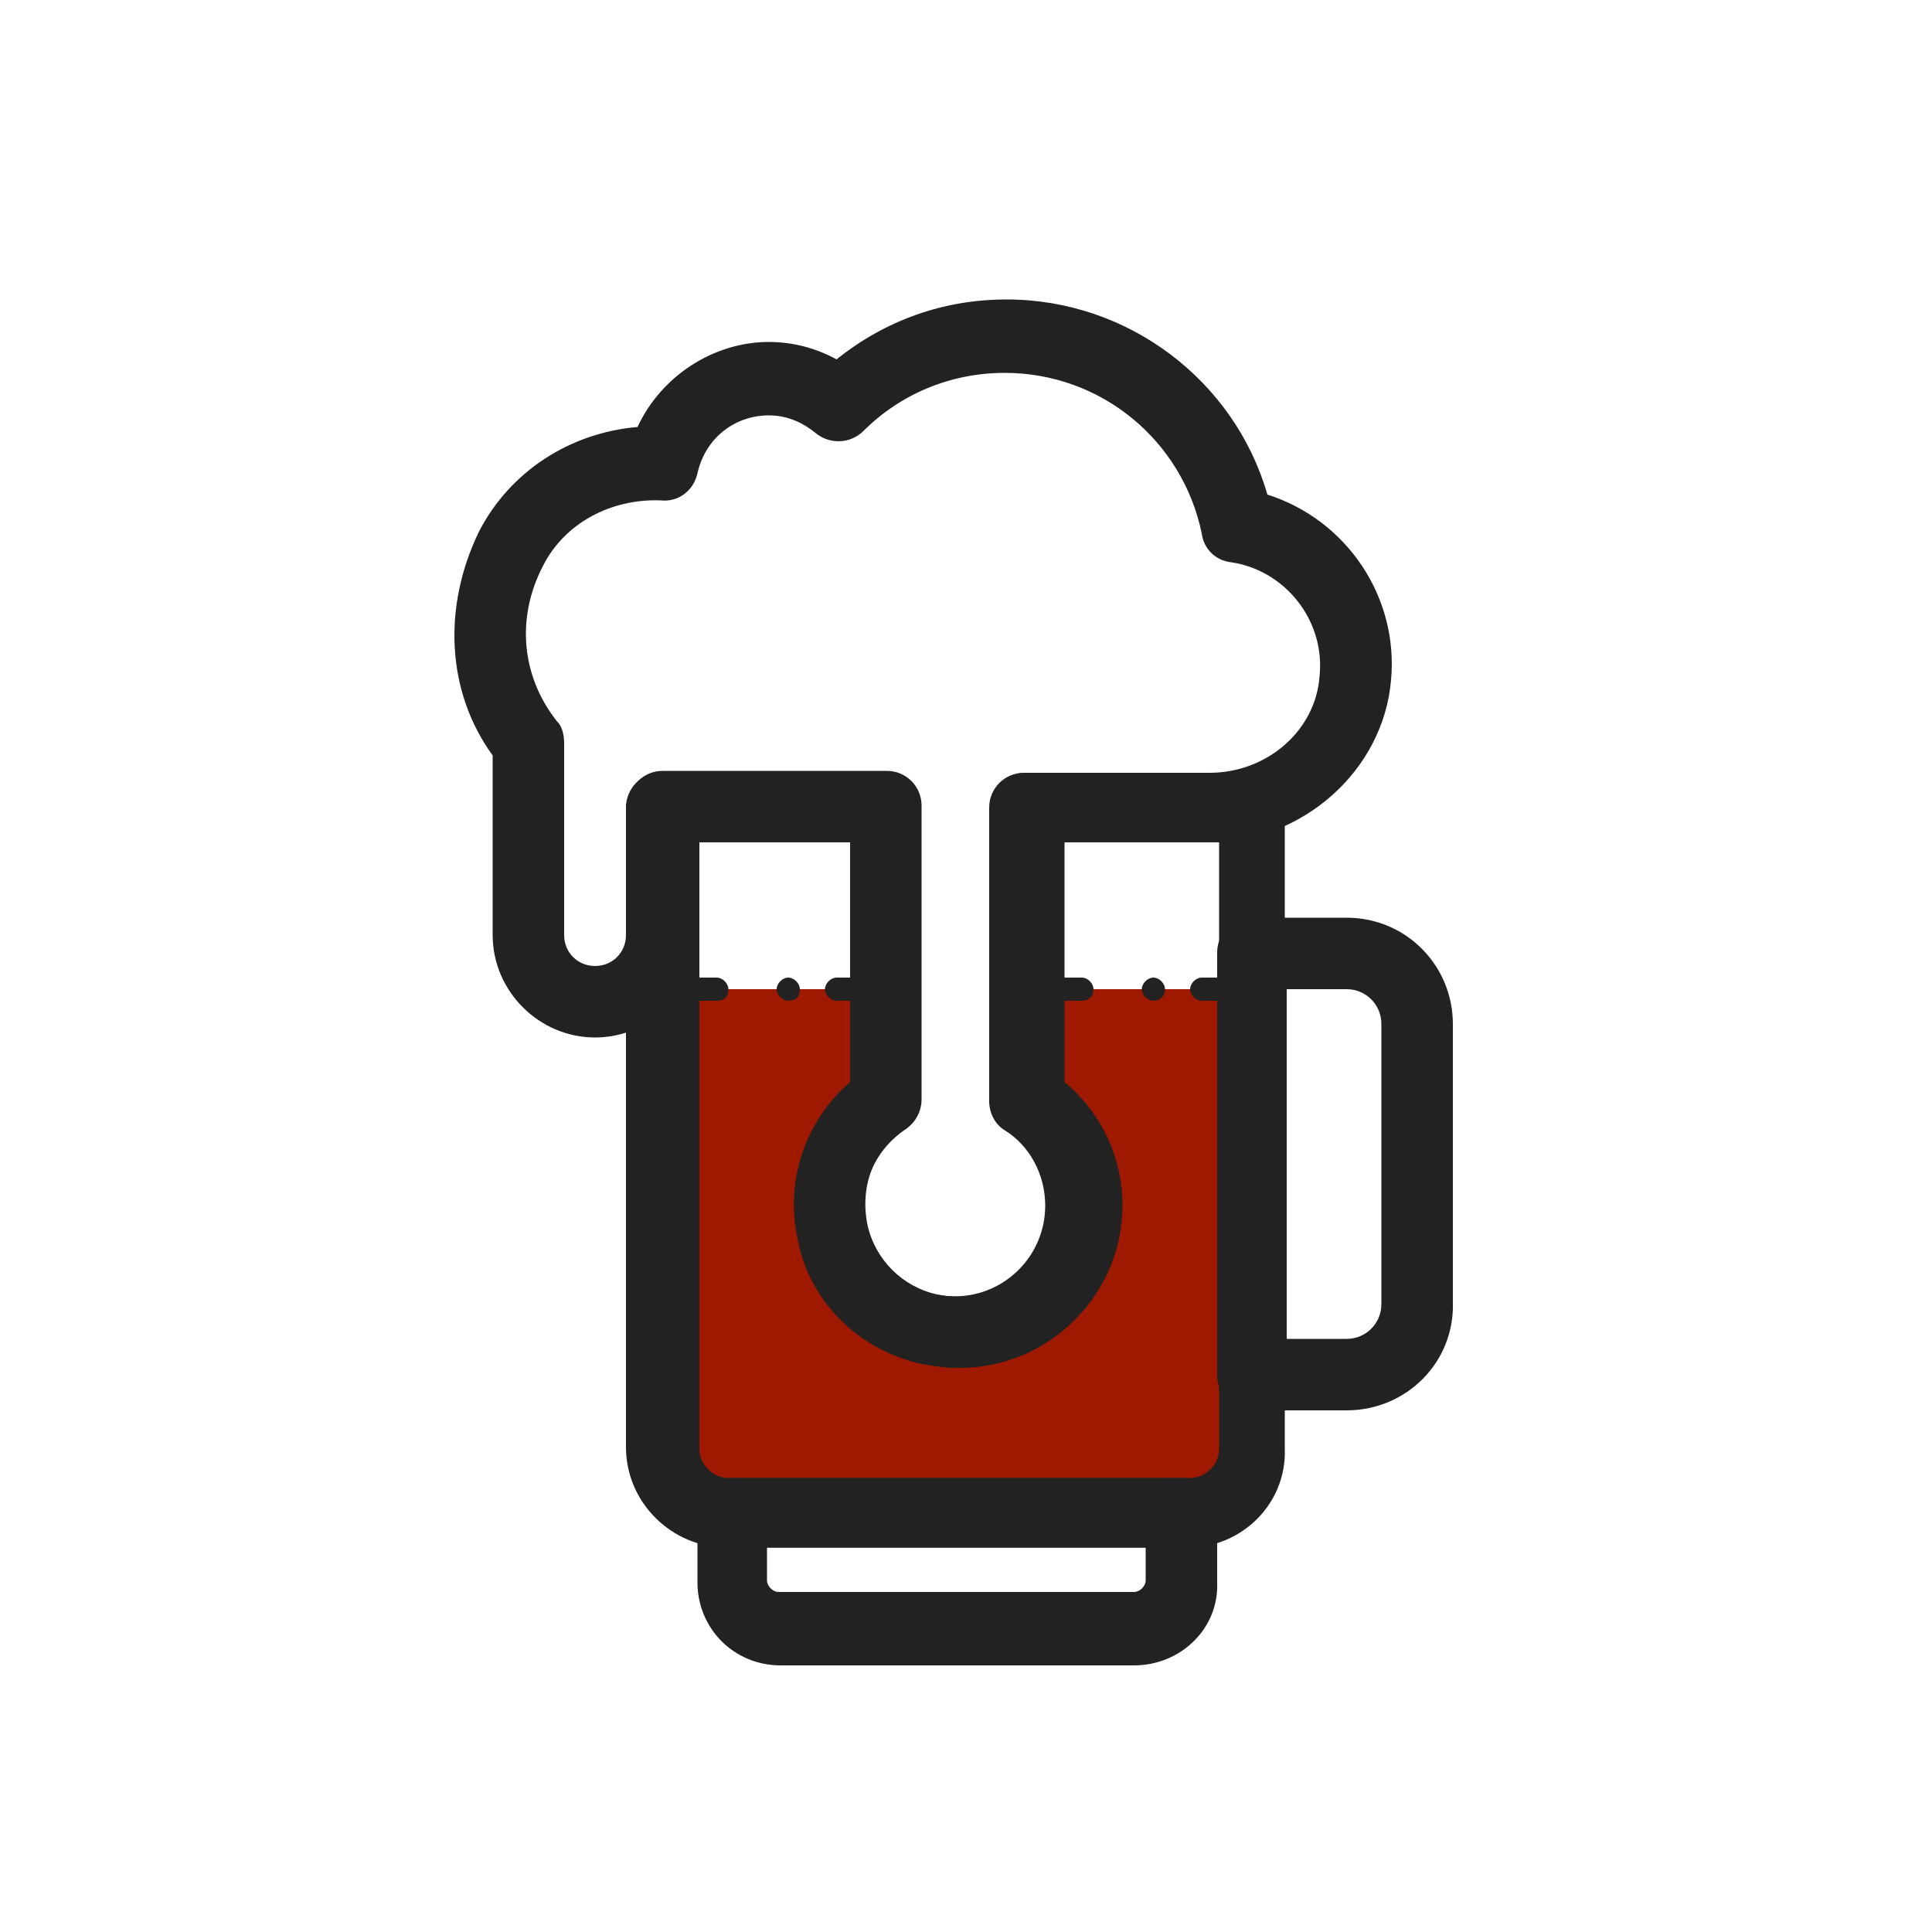
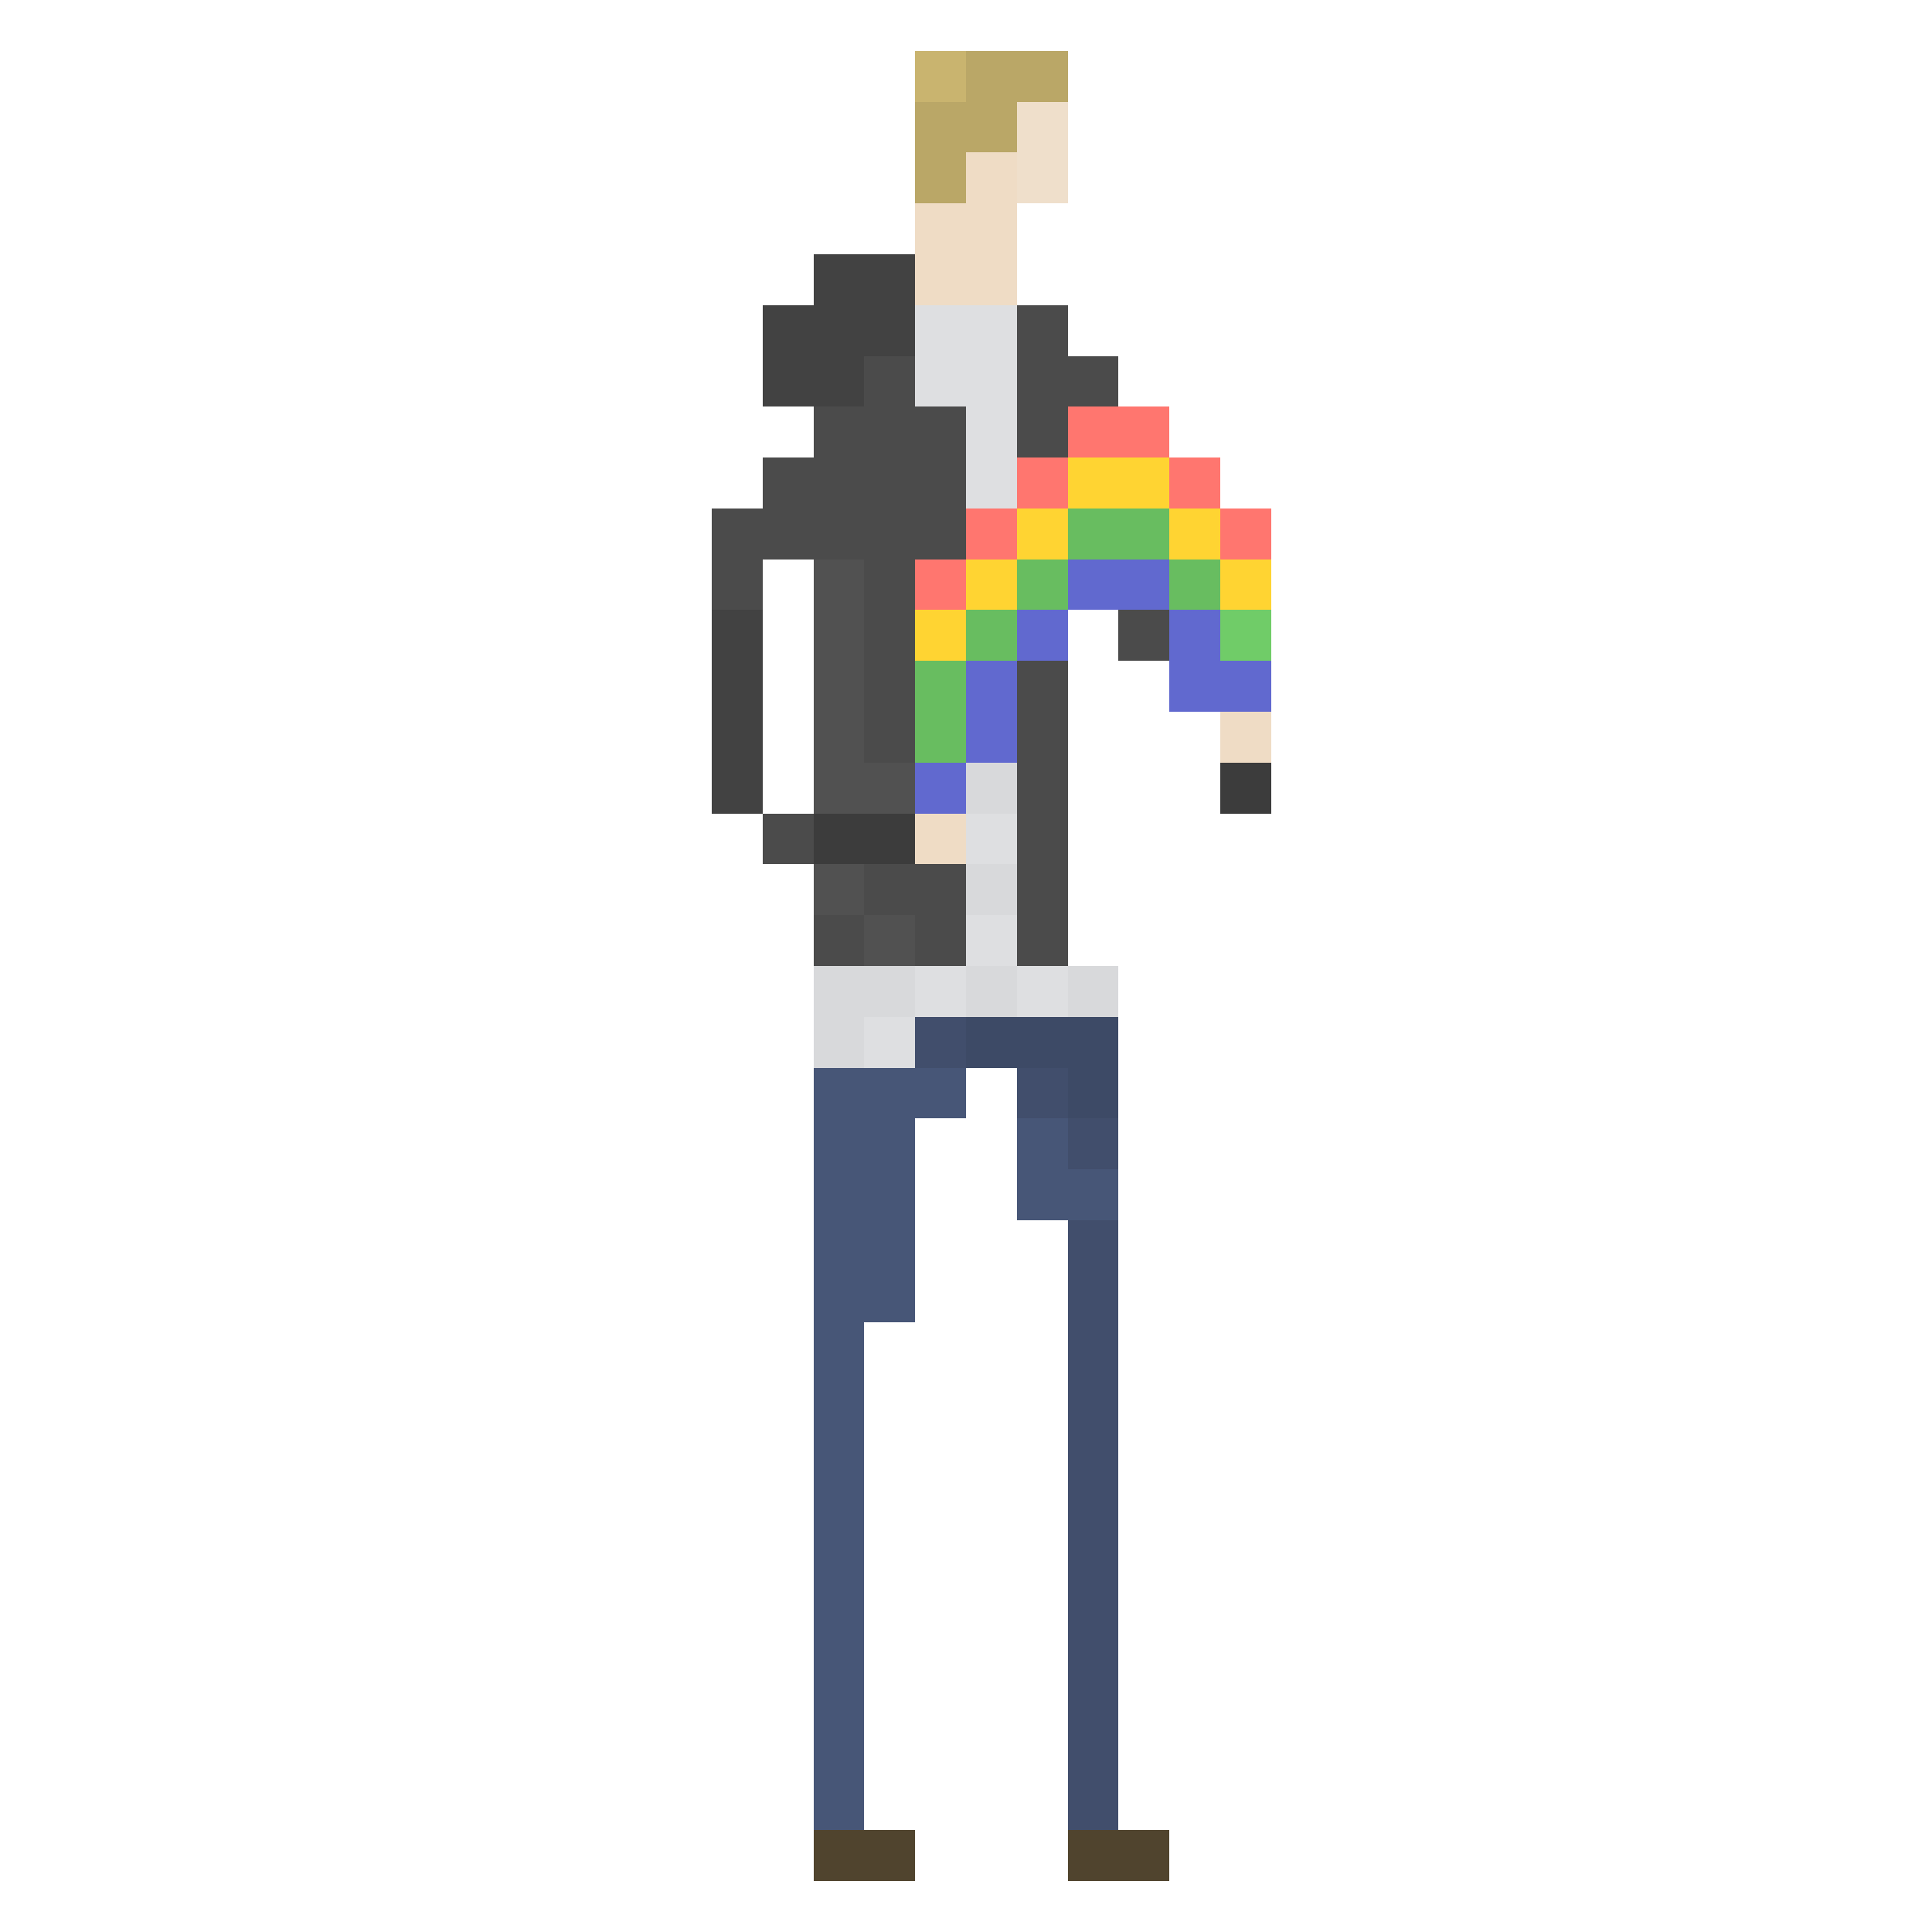
- <svg xmlns="http://www.w3.org/2000/svg" version="1.1" id="Layer_1" x="0px" y="0px" viewBox="0 0 100 100" enable-background="new 0 0 100 100" xml:space="preserve">
-   <g>
-     <path fill="#9E1900" d="M53,56.9c1.8,1.2,3,3.2,3,5.5c0,4.1-3.7,7.3-8,6.4c-2.5-0.5-4.5-2.5-5-5c-0.6-2.9,0.7-5.5,2.8-6.9v-5.7   H34.3v23.2c0,2.1,1.7,3.9,3.9,3.9h22.7c2.1,0,3.9-1.7,3.9-3.9V51.2H53V56.9z" />
-     <path fill="#222" d="M58.7,86.2H40.4c-2.4,0-4.3-1.9-4.3-4.3v-3.6c0-1,0.8-1.8,1.8-1.8h23.3c1,0,1.8,0.8,1.8,1.8v3.6   C63.1,84.3,61.1,86.2,58.7,86.2z M39.7,80.1v1.7c0,0.3,0.3,0.6,0.6,0.6h18.4c0.3,0,0.6-0.3,0.6-0.6v-1.7H39.7z" />
-     <path fill="#222" d="M69.7,73h-4.9c-1,0-1.8-0.8-1.8-1.8V49.3c0-1,0.8-1.8,1.8-1.8h4.9c3.1,0,5.5,2.5,5.5,5.5v14.4   C75.3,70.5,72.8,73,69.7,73z M66.6,69.3h3.1c1,0,1.8-0.8,1.8-1.8V53c0-1-0.8-1.8-1.8-1.8h-3.1V69.3z" />
-     <path fill="#222" d="M61.5,80.1H37.6c-2.8,0-5.2-2.3-5.2-5.2V41.8c0-1,0.8-1.8,1.8-1.8h11.6c1,0,1.8,0.8,1.8,1.8v15.2   c0,0.6-0.3,1.2-0.8,1.5c-1.3,0.9-2.1,2.4-2.1,3.9c0,2.6,2.1,4.7,4.7,4.7s4.7-2.1,4.7-4.7c0-1.6-0.8-3.1-2.1-3.9   c-0.5-0.3-0.8-0.9-0.8-1.5V41.8c0-1,0.8-1.8,1.8-1.8h11.7c1,0,1.8,0.8,1.8,1.8V75C66.6,77.8,64.3,80.1,61.5,80.1z M36.2,43.6V75   c0,0.8,0.7,1.5,1.5,1.5h23.9c0.8,0,1.5-0.7,1.5-1.5V43.6h-8V56c1.9,1.6,3,3.9,3,6.4c0,4.6-3.8,8.4-8.4,8.4s-8.4-3.8-8.4-8.4   c0-2.5,1.1-4.8,3-6.4V43.6H36.2z" />
-     <path fill="#222" d="M49.5,70.8c-0.6,0-1.2-0.1-1.8-0.2c-3.2-0.7-5.8-3.2-6.4-6.4C40.6,61.1,41.7,58,44,56V43.6h-7.9v4.8   c0,2.9-2.4,5.3-5.3,5.3c-2.9,0-5.3-2.4-5.3-5.3v-9.3c-2.4-3.3-2.6-7.7-0.7-11.6c1.6-3.1,4.7-5.1,8.2-5.4c1.2-2.6,3.9-4.4,6.8-4.4   c1.2,0,2.4,0.3,3.5,0.9c2.5-2,5.5-3.1,8.8-3.1c6.3,0,11.8,4.2,13.5,10.1c4.1,1.3,6.8,5.3,6.4,9.6c-0.4,4.7-4.6,8.4-9.4,8.4h-7.7V56   c1.9,1.6,3,3.9,3,6.4c0,2.5-1.1,4.9-3.1,6.5C53.3,70.2,51.4,70.8,49.5,70.8z M34.3,39.9h11.6c1,0,1.8,0.8,1.8,1.8v15.2   c0,0.6-0.3,1.2-0.8,1.5c-1.7,1.1-2.4,3-2,5c0.4,1.8,1.8,3.2,3.6,3.6c1.5,0.3,2.9,0,4-0.9c1.1-0.9,1.7-2.2,1.7-3.7   c0-1.6-0.8-3.1-2.1-3.9c-0.5-0.3-0.8-0.9-0.8-1.5V41.8c0-1,0.8-1.8,1.8-1.8h9.5c3,0,5.5-2.2,5.7-5c0.3-2.9-1.8-5.5-4.6-5.9   c-0.8-0.1-1.4-0.7-1.5-1.5c-1-4.8-5.2-8.3-10.2-8.3c-2.8,0-5.4,1.1-7.3,3c-0.7,0.7-1.8,0.7-2.5,0.1c-0.5-0.4-1.3-0.9-2.4-0.9   c-1.8,0-3.3,1.2-3.7,3c-0.2,0.9-1,1.5-1.9,1.4c-2.6-0.1-5,1.2-6.1,3.4C26.7,32,27,35,28.8,37.3c0.3,0.3,0.4,0.7,0.4,1.2v9.9   c0,0.9,0.7,1.6,1.6,1.6c0.9,0,1.6-0.7,1.6-1.6v-6.6C32.5,40.7,33.3,39.9,34.3,39.9z" />
-     <path fill="#222" d="M44.5,51.8h-1.2c-0.3,0-0.6-0.3-0.6-0.6c0-0.3,0.3-0.6,0.6-0.6h1.2c0.3,0,0.6,0.3,0.6,0.6   C45.1,51.6,44.8,51.8,44.5,51.8z M40.8,51.8c-0.3,0-0.6-0.3-0.6-0.6c0-0.3,0.3-0.6,0.6-0.6c0.3,0,0.6,0.3,0.6,0.6   C41.4,51.6,41.2,51.8,40.8,51.8z M37.1,51.8h-1.2c-0.3,0-0.6-0.3-0.6-0.6c0-0.3,0.3-0.6,0.6-0.6h1.2c0.3,0,0.6,0.3,0.6,0.6   C37.7,51.6,37.5,51.8,37.1,51.8z" />
-     <path fill="#222" d="M63.4,51.8h-1.2c-0.3,0-0.6-0.3-0.6-0.6c0-0.3,0.3-0.6,0.6-0.6h1.2c0.3,0,0.6,0.3,0.6,0.6   C64,51.6,63.7,51.8,63.4,51.8z M59.7,51.8c-0.3,0-0.6-0.3-0.6-0.6c0-0.3,0.3-0.6,0.6-0.6c0.3,0,0.6,0.3,0.6,0.6   C60.3,51.6,60,51.8,59.7,51.8z M56,51.8h-1.2c-0.3,0-0.6-0.3-0.6-0.6c0-0.3,0.3-0.6,0.6-0.6H56c0.3,0,0.6,0.3,0.6,0.6   C56.6,51.6,56.3,51.8,56,51.8z" />
-   </g>
+ <svg xmlns="http://www.w3.org/2000/svg" viewBox="0 -0.5 38 38" shape-rendering="crispEdges">
+   <path stroke="#c9b46f" d="M18 1h1" />
+   <path stroke="#baa767" d="M19 1h2M18 2h2M18 3h1" />
+   <path stroke="#efdfcb" d="M20 2h1M20 3h1" />
+   <path stroke="#efdcc5" d="M19 3h1M18 4h2M18 5h2M24 14h1M18 16h1" />
+   <path stroke="#424242" d="M16 5h2M15 6h3M15 7h2M14 12h1M14 13h1M14 14h1M14 15h1" />
+   <path stroke="#dedfe1" d="M18 6h2M18 7h2M19 8h1M19 9h1M19 16h1M19 18h1M18 19h1M20 19h1M17 20h1" />
+   <path stroke="#4b4b4b" d="M20 6h1M17 7h1M20 7h2M16 8h3M20 8h1M15 9h4M14 10h5M14 11h1M17 11h1M17 12h1M22 12h1M17 13h1M20 13h1M17 14h1M20 14h1M20 15h1M15 16h1M20 16h1M17 17h2M20 17h1M16 18h1M18 18h1M20 18h1" />
+   <path stroke="#ff766f" d="M21 8h2M20 9h1M23 9h1M19 10h1M24 10h1M18 11h1" />
+   <path stroke="#ffd432" d="M21 9h2M20 10h1M23 10h1M19 11h1M24 11h1M18 12h1" />
+   <path stroke="#68bd60" d="M21 10h2M20 11h1M23 11h1M19 12h1M18 13h1M18 14h1" />
+   <path stroke="#515151" d="M16 11h1M16 12h1M16 13h1M16 14h1M16 15h2M16 17h1M17 18h1" />
+   <path stroke="#6169cf" d="M21 11h2M20 12h1M23 12h1M19 13h1M23 13h2M19 14h1M18 15h1" />
+   <path stroke="#70cc68" d="M24 12h1" />
+   <path stroke="#d8d9db" d="M19 15h1M19 17h1M16 19h2M19 19h1M21 19h1M16 20h1" />
+   <path stroke="#3c3c3c" d="M24 15h1M16 16h2" />
+   <path stroke="#414e6c" d="M18 20h1M20 21h1M21 22h1M21 24h1M21 25h1M21 26h1M21 27h1M21 28h1M21 29h1M21 30h1M21 31h1M21 32h1M21 33h1M21 34h1M21 35h1" />
+   <path stroke="#3d4a66" d="M19 20h3M21 21h1" />
+   <path stroke="#475677" d="M16 21h3M16 22h2M20 22h1M16 23h2M20 23h2M16 24h2M16 25h2M16 26h1M16 27h1M16 28h1M16 29h1M16 30h1M16 31h1M16 32h1M16 33h1M16 34h1M16 35h1" />
+   <path stroke="#50442e" d="M16 36h2M21 36h2" />
</svg>
